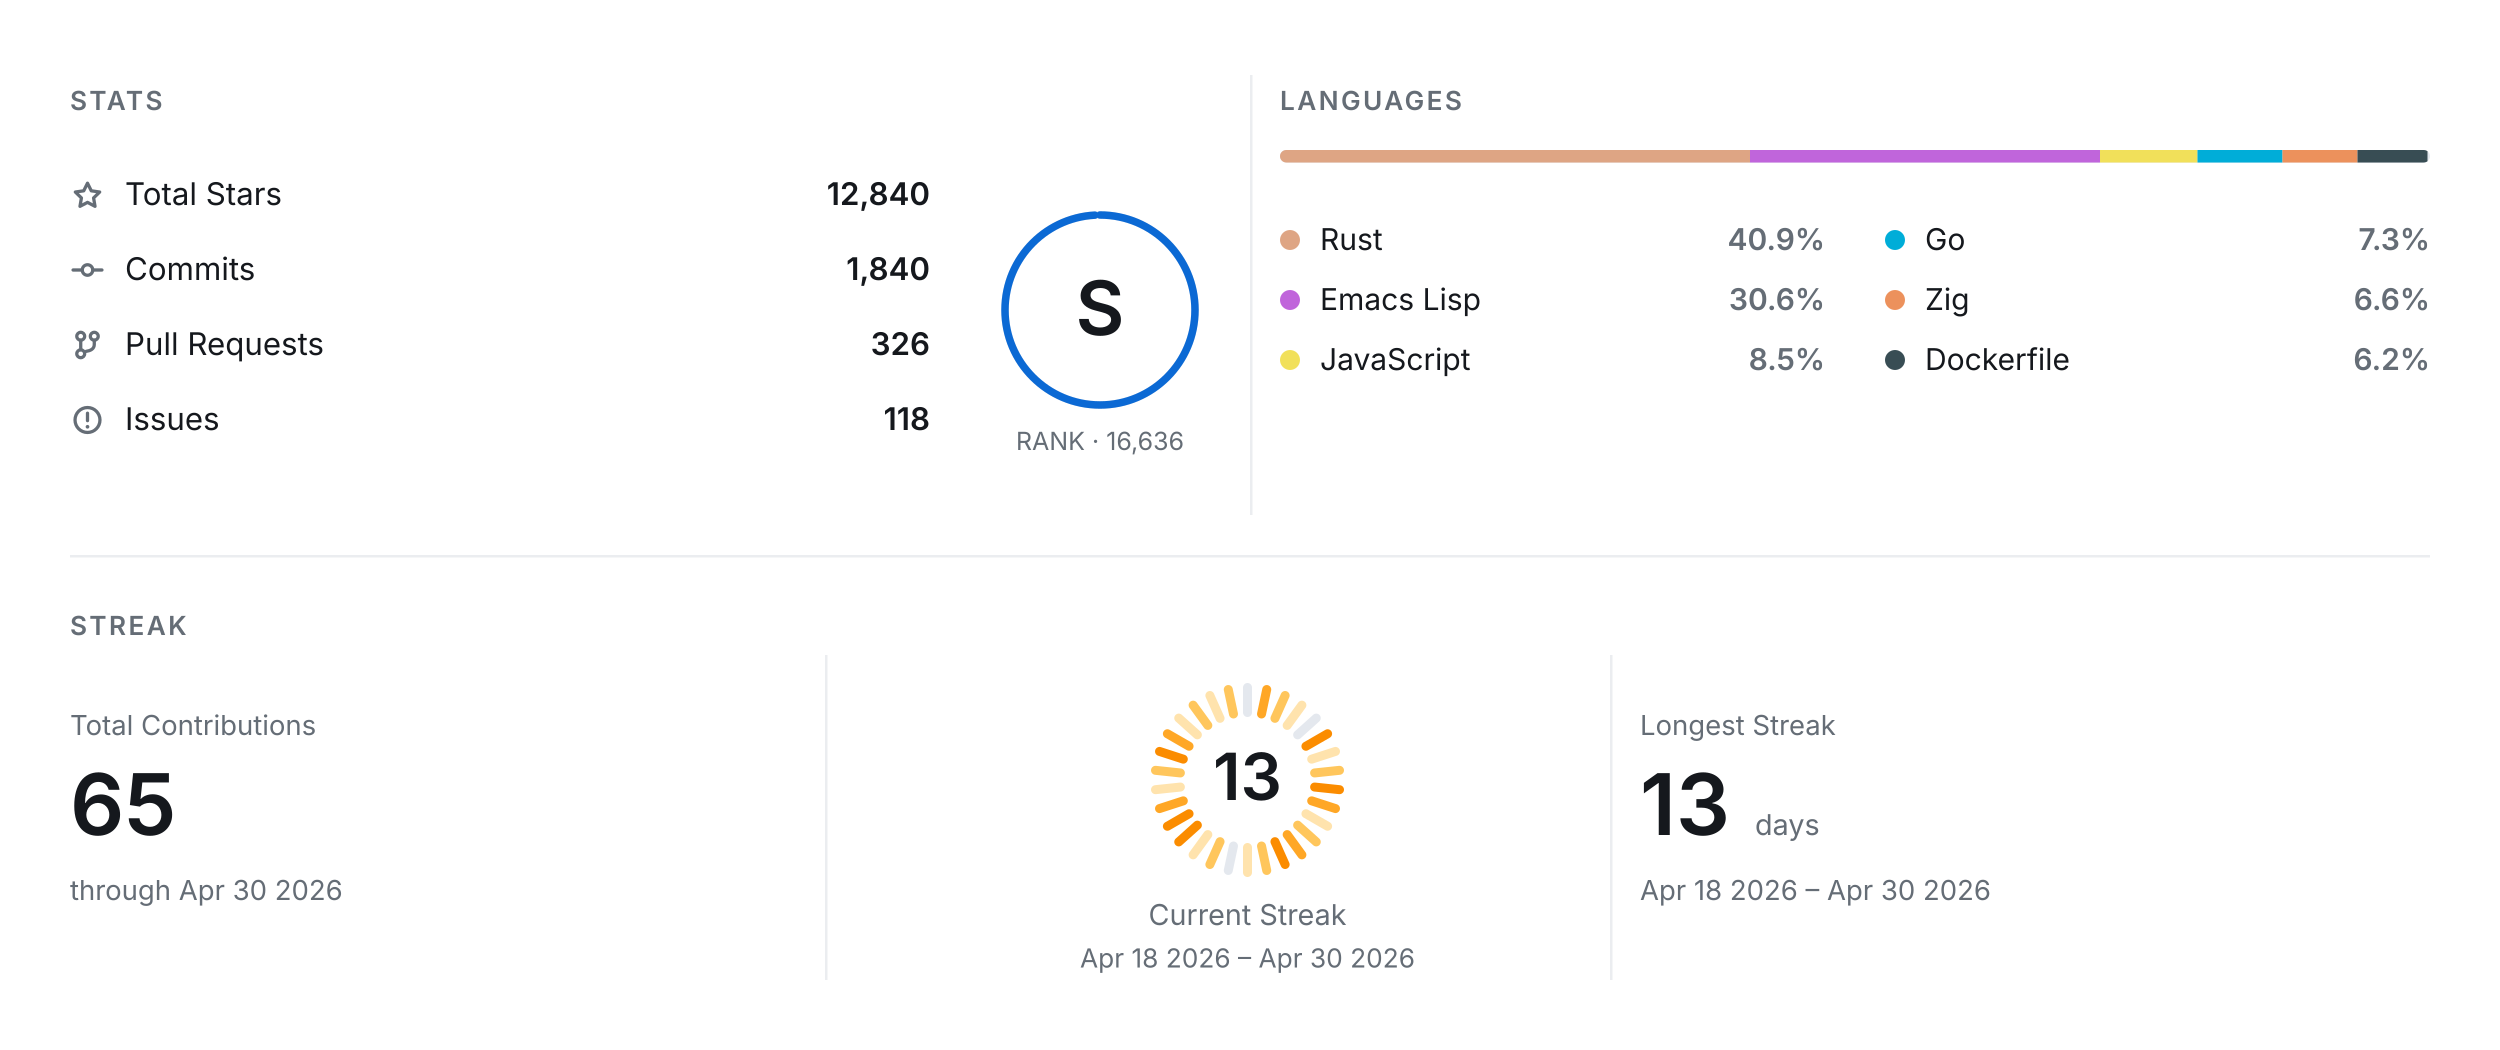
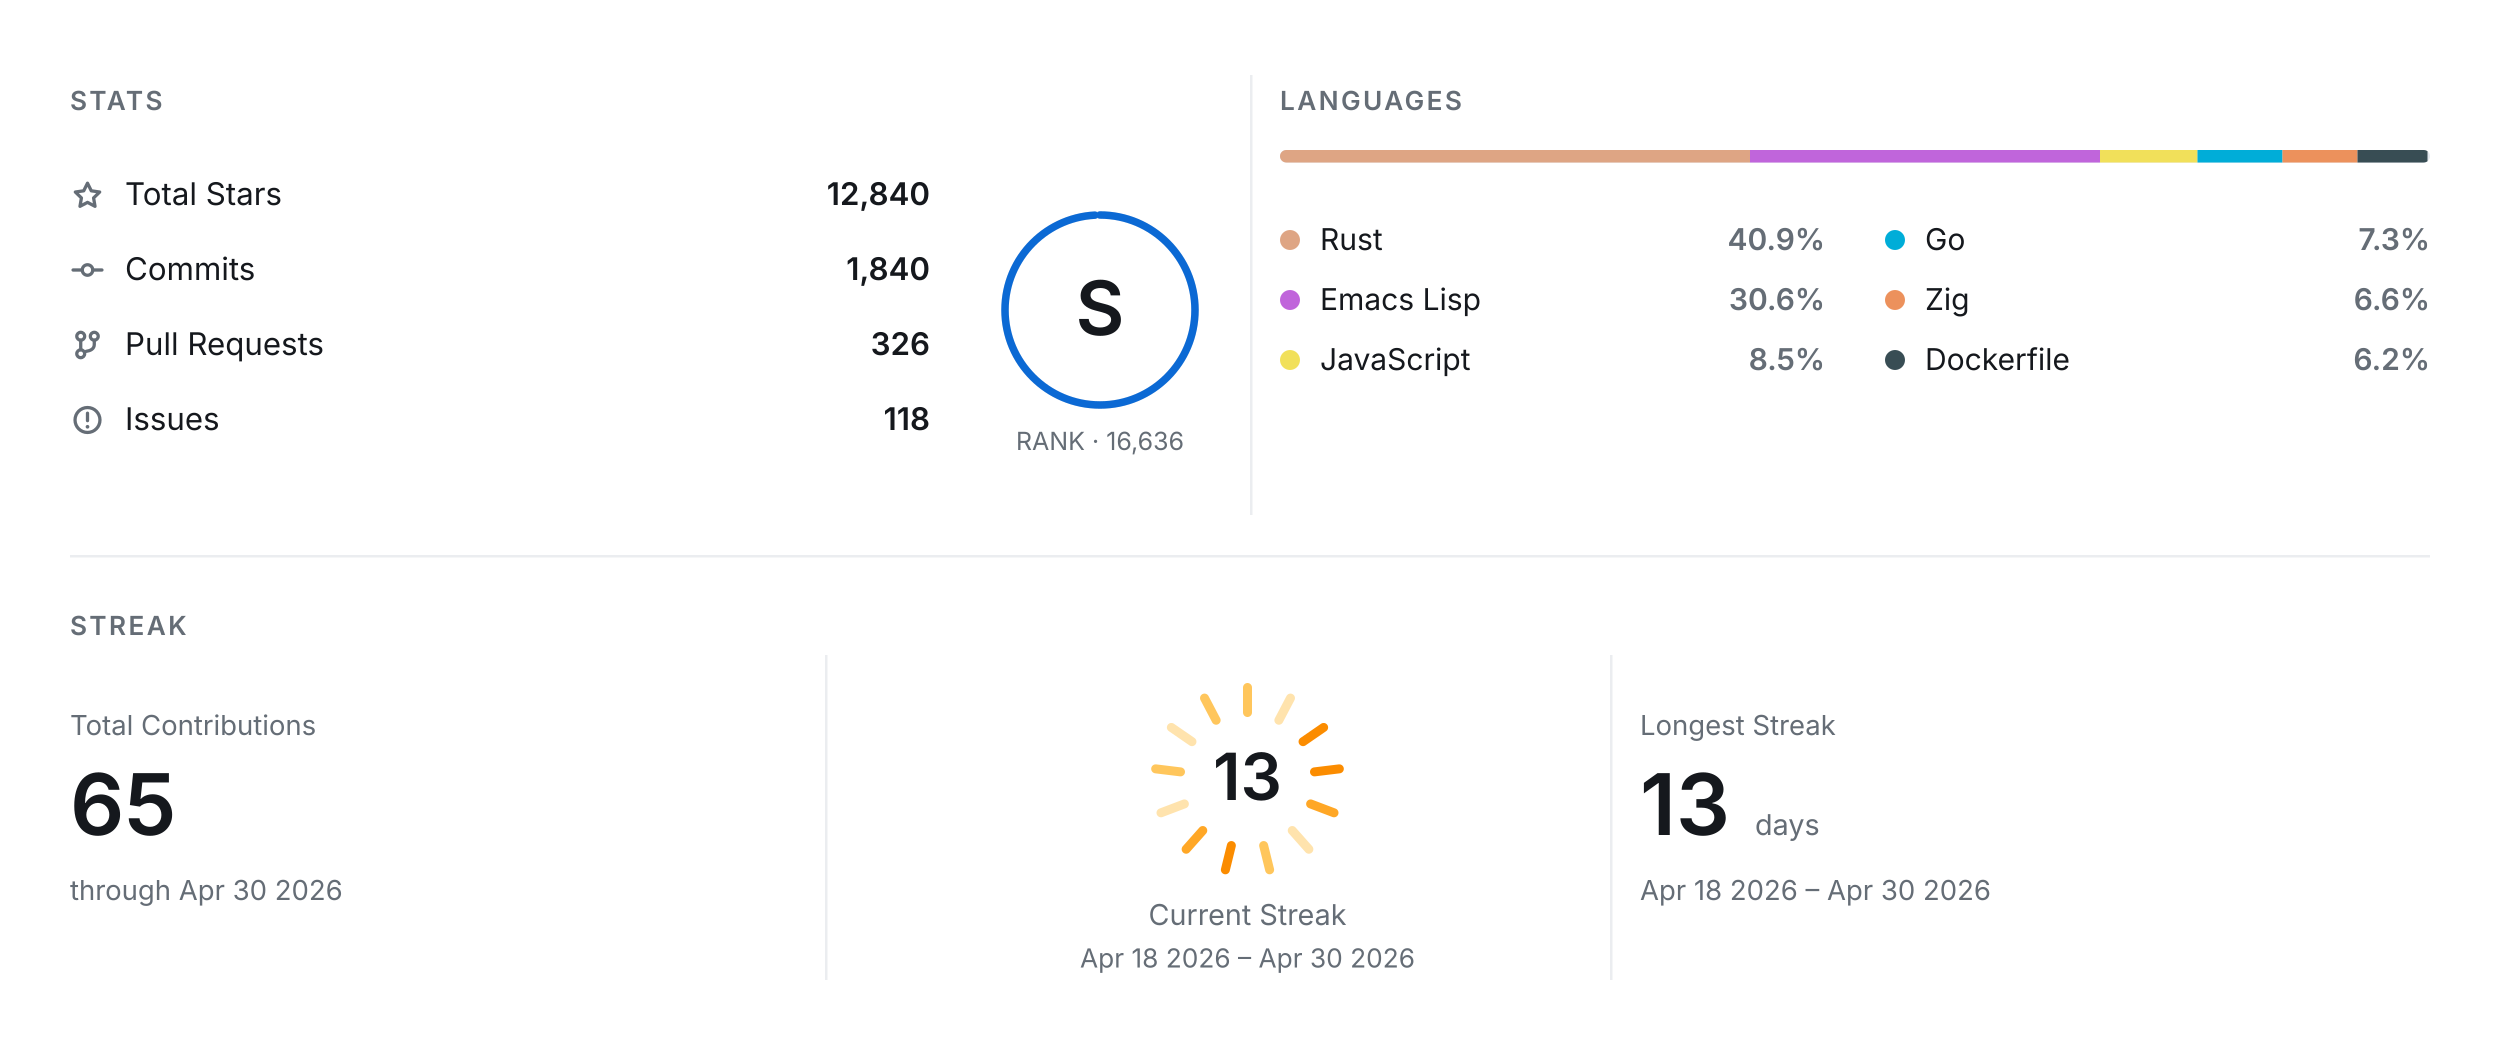
<svg xmlns="http://www.w3.org/2000/svg" width="1000" height="420" viewBox="0 0 1000 420" role="img" shape-rendering="geometricPrecision" text-rendering="optimizeLegibility" font-family="-apple-system, BlinkMacSystemFont, 'Segoe UI', Inter, 'Helvetica Neue', Arial, sans-serif" style="font-variant-numeric:tabular-nums">
  <rect width="100%" height="100%" fill="#ffffff" />
  <text x="28" y="44" font-size="10.5" font-weight="600" fill="#656d76" letter-spacing="0.09em">STATS</text>
  <svg x="28" y="71" width="14" height="14" viewBox="0 0 16 16" fill="none" stroke="#656d76" stroke-width="1.5" stroke-linecap="round" stroke-linejoin="round" aria-hidden="true">
    <path d="M8 2.6l1.72 3.48 3.84.56-2.78 2.71.66 3.83L8 11.37l-3.44 1.81.66-3.83-2.78-2.71 3.84-.56z" />
  </svg>
  <text x="50" y="82" font-size="12.5" font-weight="400" fill="#15181d">Total Stars</text>
  <text x="372" y="82" font-size="12.5" font-weight="600" fill="#15181d" text-anchor="end">12,840</text>
  <svg x="28" y="101" width="14" height="14" viewBox="0 0 16 16" fill="none" stroke="#656d76" stroke-width="1.5" stroke-linecap="round" stroke-linejoin="round" aria-hidden="true">
    <circle cx="8" cy="8" r="2.4" />
    <path d="M1.4 8h4.2M10.4 8h4.2" />
  </svg>
  <text x="50" y="112" font-size="12.5" font-weight="400" fill="#15181d">Commits</text>
  <text x="372" y="112" font-size="12.5" font-weight="600" fill="#15181d" text-anchor="end">1,840</text>
  <svg x="28" y="131" width="14" height="14" viewBox="0 0 16 16" fill="none" stroke="#656d76" stroke-width="1.5" stroke-linecap="round" stroke-linejoin="round" aria-hidden="true">
    <circle cx="4.9" cy="4" r="1.8" />
    <circle cx="4.9" cy="12" r="1.8" />
    <circle cx="11.1" cy="4" r="1.8" />
    <path d="M4.9 5.8v4.4M11.1 5.8v1.9c0 2.1-1.7 2.9-3.7 3.2" />
  </svg>
  <text x="50" y="142" font-size="12.5" font-weight="400" fill="#15181d">Pull Requests</text>
  <text x="372" y="142" font-size="12.5" font-weight="600" fill="#15181d" text-anchor="end">326</text>
  <svg x="28" y="161" width="14" height="14" viewBox="0 0 16 16" fill="none" stroke="#656d76" stroke-width="1.5" stroke-linecap="round" stroke-linejoin="round" aria-hidden="true">
    <circle cx="8" cy="8" r="5.7" />
    <path d="M8 4.9v3.4" />
    <circle cx="8" cy="11.1" r="0.85" fill="#656d76" stroke="none" />
  </svg>
  <text x="50" y="172" font-size="12.5" font-weight="400" fill="#15181d">Issues</text>
  <text x="372" y="172" font-size="12.5" font-weight="600" fill="#15181d" text-anchor="end">118</text>
  <circle cx="440" cy="124" r="38" fill="none" stroke="#e4e8ee" stroke-width="3" />
  <circle cx="440" cy="124" r="38" fill="none" stroke="#0b69d4" stroke-width="3" stroke-linecap="round" stroke-dasharray="236.7 238.8" transform="rotate(-90 440 124)" />
  <text x="440" y="134" font-size="30" font-weight="600" fill="#15181d" text-anchor="middle">S</text>
  <text x="440" y="180" font-size="10" font-weight="400" fill="#656d76" text-anchor="middle">RANK · 16,636</text>
  <path d="M500.5 30V206" stroke="#ebedf0" stroke-width="1" />
  <text x="512" y="44" font-size="10.5" font-weight="600" fill="#656d76" letter-spacing="0.09em">LANGUAGES</text>
  <defs>
    <clipPath id="gps-language-bar">
      <rect x="512" y="60" width="460" height="5" rx="2.5" />
    </clipPath>
  </defs>
  <rect x="512" y="60" width="460" height="5" rx="2.5" fill="#e4e8ee" />
  <g clip-path="url(#gps-language-bar)">
    <rect x="512" y="60" width="188" height="5" fill="#dea584" />
    <rect x="700" y="60" width="140" height="5" fill="#c065db" />
    <rect x="840" y="60" width="39" height="5" fill="#f1e05a" />
    <rect x="879" y="60" width="34" height="5" fill="#00ADD8" />
    <rect x="913" y="60" width="30" height="5" fill="#ec915c" />
    <rect x="943" y="60" width="28" height="5" fill="#384d54" />
  </g>
  <circle cx="516" cy="96" r="4" fill="#dea584" />
  <text x="528" y="100" font-size="12" font-weight="400" fill="#15181d">Rust</text>
  <text x="730" y="100" font-size="12" font-weight="600" fill="#656d76" text-anchor="end">40.9%</text>
  <circle cx="516" cy="120" r="4" fill="#c065db" />
  <text x="528" y="124" font-size="12" font-weight="400" fill="#15181d">Emacs Lisp</text>
  <text x="730" y="124" font-size="12" font-weight="600" fill="#656d76" text-anchor="end">30.6%</text>
  <circle cx="516" cy="144" r="4" fill="#f1e05a" />
  <text x="528" y="148" font-size="12" font-weight="400" fill="#15181d">JavaScript</text>
  <text x="730" y="148" font-size="12" font-weight="600" fill="#656d76" text-anchor="end">8.5%</text>
  <circle cx="758" cy="96" r="4" fill="#00ADD8" />
  <text x="770" y="100" font-size="12" font-weight="400" fill="#15181d">Go</text>
  <text x="972" y="100" font-size="12" font-weight="600" fill="#656d76" text-anchor="end">7.3%</text>
  <circle cx="758" cy="120" r="4" fill="#ec915c" />
  <text x="770" y="124" font-size="12" font-weight="400" fill="#15181d">Zig</text>
  <text x="972" y="124" font-size="12" font-weight="600" fill="#656d76" text-anchor="end">6.6%</text>
  <circle cx="758" cy="144" r="4" fill="#384d54" />
  <text x="770" y="148" font-size="12" font-weight="400" fill="#15181d">Dockerfile</text>
  <text x="972" y="148" font-size="12" font-weight="600" fill="#656d76" text-anchor="end">6.2%</text>
  <path d="M28 222.5H972" stroke="#ebedf0" stroke-width="1" />
  <text x="28" y="254" font-size="10.5" font-weight="600" fill="#656d76" letter-spacing="0.09em">STREAK</text>
  <text x="28" y="294" font-size="11" font-weight="400" fill="#656d76">Total Contributions</text>
  <text x="28" y="334" font-size="34" font-weight="600" fill="#15181d">65</text>
  <text x="28" y="360" font-size="11" font-weight="400" fill="#656d76">through Apr 30 2026</text>
  <path d="M330.5 262V392" stroke="#ebedf0" stroke-width="1" />
-   <path d="M499.00 285.00L499.00 275.00" stroke="#e4e8ee" stroke-width="3.6" stroke-linecap="round" />
-   <path d="M504.61 285.59L506.69 275.81" stroke="#ffa726" stroke-width="3.6" stroke-linecap="round" />
-   <path d="M509.98 287.33L514.05 278.20" stroke="#ffc65c" stroke-width="3.6" stroke-linecap="round" />
-   <path d="M514.87 290.16L520.75 282.07" stroke="#ffe3ad" stroke-width="3.6" stroke-linecap="round" />
-   <path d="M519.06 293.93L526.50 287.24" stroke="#e4e8ee" stroke-width="3.6" stroke-linecap="round" />
-   <path d="M522.38 298.50L531.04 293.50" stroke="#fb8c00" stroke-width="3.6" stroke-linecap="round" />
-   <path d="M524.68 303.66L534.19 300.57" stroke="#ffe3ad" stroke-width="3.6" stroke-linecap="round" />
-   <path d="M525.85 309.18L535.80 308.13" stroke="#ffc65c" stroke-width="3.6" stroke-linecap="round" />
-   <path d="M525.85 314.82L535.80 315.87" stroke="#fb8c00" stroke-width="3.6" stroke-linecap="round" />
-   <path d="M524.68 320.34L534.19 323.43" stroke="#ffa726" stroke-width="3.6" stroke-linecap="round" />
-   <path d="M522.38 325.50L531.04 330.50" stroke="#ffe3ad" stroke-width="3.6" stroke-linecap="round" />
-   <path d="M519.06 330.07L526.50 336.76" stroke="#ffc65c" stroke-width="3.6" stroke-linecap="round" />
-   <path d="M514.87 333.84L520.75 341.93" stroke="#ffa726" stroke-width="3.6" stroke-linecap="round" />
-   <path d="M509.98 336.67L514.05 345.80" stroke="#fb8c00" stroke-width="3.6" stroke-linecap="round" />
-   <path d="M504.61 338.41L506.69 348.19" stroke="#ffc65c" stroke-width="3.6" stroke-linecap="round" />
-   <path d="M499.00 339.00L499.00 349.00" stroke="#ffe3ad" stroke-width="3.6" stroke-linecap="round" />
-   <path d="M493.39 338.41L491.31 348.19" stroke="#e4e8ee" stroke-width="3.6" stroke-linecap="round" />
-   <path d="M488.02 336.67L483.95 345.80" stroke="#ffc65c" stroke-width="3.6" stroke-linecap="round" />
-   <path d="M483.13 333.84L477.25 341.93" stroke="#ffe3ad" stroke-width="3.6" stroke-linecap="round" />
-   <path d="M478.94 330.07L471.50 336.76" stroke="#fb8c00" stroke-width="3.6" stroke-linecap="round" />
-   <path d="M475.62 325.50L466.96 330.50" stroke="#fb8c00" stroke-width="3.6" stroke-linecap="round" />
-   <path d="M473.32 320.34L463.81 323.43" stroke="#ffa726" stroke-width="3.6" stroke-linecap="round" />
-   <path d="M472.15 314.82L462.20 315.87" stroke="#ffe3ad" stroke-width="3.6" stroke-linecap="round" />
-   <path d="M472.15 309.18L462.20 308.13" stroke="#ffc65c" stroke-width="3.6" stroke-linecap="round" />
-   <path d="M473.32 303.66L463.81 300.57" stroke="#fb8c00" stroke-width="3.6" stroke-linecap="round" />
-   <path d="M475.62 298.50L466.96 293.50" stroke="#ffa726" stroke-width="3.6" stroke-linecap="round" />
-   <path d="M478.94 293.93L471.50 287.24" stroke="#ffe3ad" stroke-width="3.6" stroke-linecap="round" />
-   <path d="M483.13 290.16L477.25 282.07" stroke="#ffc65c" stroke-width="3.6" stroke-linecap="round" />
-   <path d="M488.02 287.33L483.95 278.20" stroke="#ffe3ad" stroke-width="3.6" stroke-linecap="round" />
-   <path d="M493.39 285.59L491.31 275.81" stroke="#ffc65c" stroke-width="3.6" stroke-linecap="round" />
+   <path d="M499.00 285.00L499.00 275.00" stroke="#ffc65c" stroke-width="3.6" stroke-linecap="round" />
+   <path d="M511.55 288.09L516.19 279.24" stroke="#ffe3ad" stroke-width="3.6" stroke-linecap="round" />
+   <path d="M521.22 296.66L529.45 290.98" stroke="#fb8c00" stroke-width="3.6" stroke-linecap="round" />
+   <path d="M525.80 308.75L535.73 307.54" stroke="#fb8c00" stroke-width="3.6" stroke-linecap="round" />
+   <path d="M524.25 321.57L533.60 325.12" stroke="#ffa726" stroke-width="3.6" stroke-linecap="round" />
+   <path d="M516.90 332.21L523.54 339.69" stroke="#ffe3ad" stroke-width="3.6" stroke-linecap="round" />
+   <path d="M505.46 338.22L507.85 347.92" stroke="#ffc65c" stroke-width="3.6" stroke-linecap="round" />
+   <path d="M492.54 338.22L490.15 347.92" stroke="#fb8c00" stroke-width="3.6" stroke-linecap="round" />
+   <path d="M481.10 332.21L474.46 339.69" stroke="#ffa726" stroke-width="3.6" stroke-linecap="round" />
+   <path d="M473.75 321.57L464.40 325.12" stroke="#ffe3ad" stroke-width="3.6" stroke-linecap="round" />
+   <path d="M472.20 308.75L462.27 307.54" stroke="#ffc65c" stroke-width="3.6" stroke-linecap="round" />
+   <path d="M476.78 296.66L468.55 290.98" stroke="#ffe3ad" stroke-width="3.6" stroke-linecap="round" />
+   <path d="M486.45 288.09L481.81 279.24" stroke="#ffc65c" stroke-width="3.6" stroke-linecap="round" />
  <text x="499" y="320" font-size="26" font-weight="600" fill="#15181d" text-anchor="middle">13</text>
  <text x="499" y="370" font-size="11.5" font-weight="400" fill="#656d76" text-anchor="middle">Current Streak</text>
  <text x="499" y="387" font-size="10.5" font-weight="400" fill="#656d76" text-anchor="middle">Apr 18 2026 – Apr 30 2026</text>
  <path d="M644.5 262V392" stroke="#ebedf0" stroke-width="1" />
  <text x="656" y="294" font-size="11" font-weight="400" fill="#656d76">Longest Streak</text>
  <text x="656" y="334" font-size="34" font-weight="600" fill="#15181d">13</text>
  <text x="702" y="334" font-size="11.5" font-weight="400" fill="#656d76">days</text>
  <text x="656" y="360" font-size="11" font-weight="400" fill="#656d76">Apr 18 2026 – Apr 30 2026</text>
</svg>
